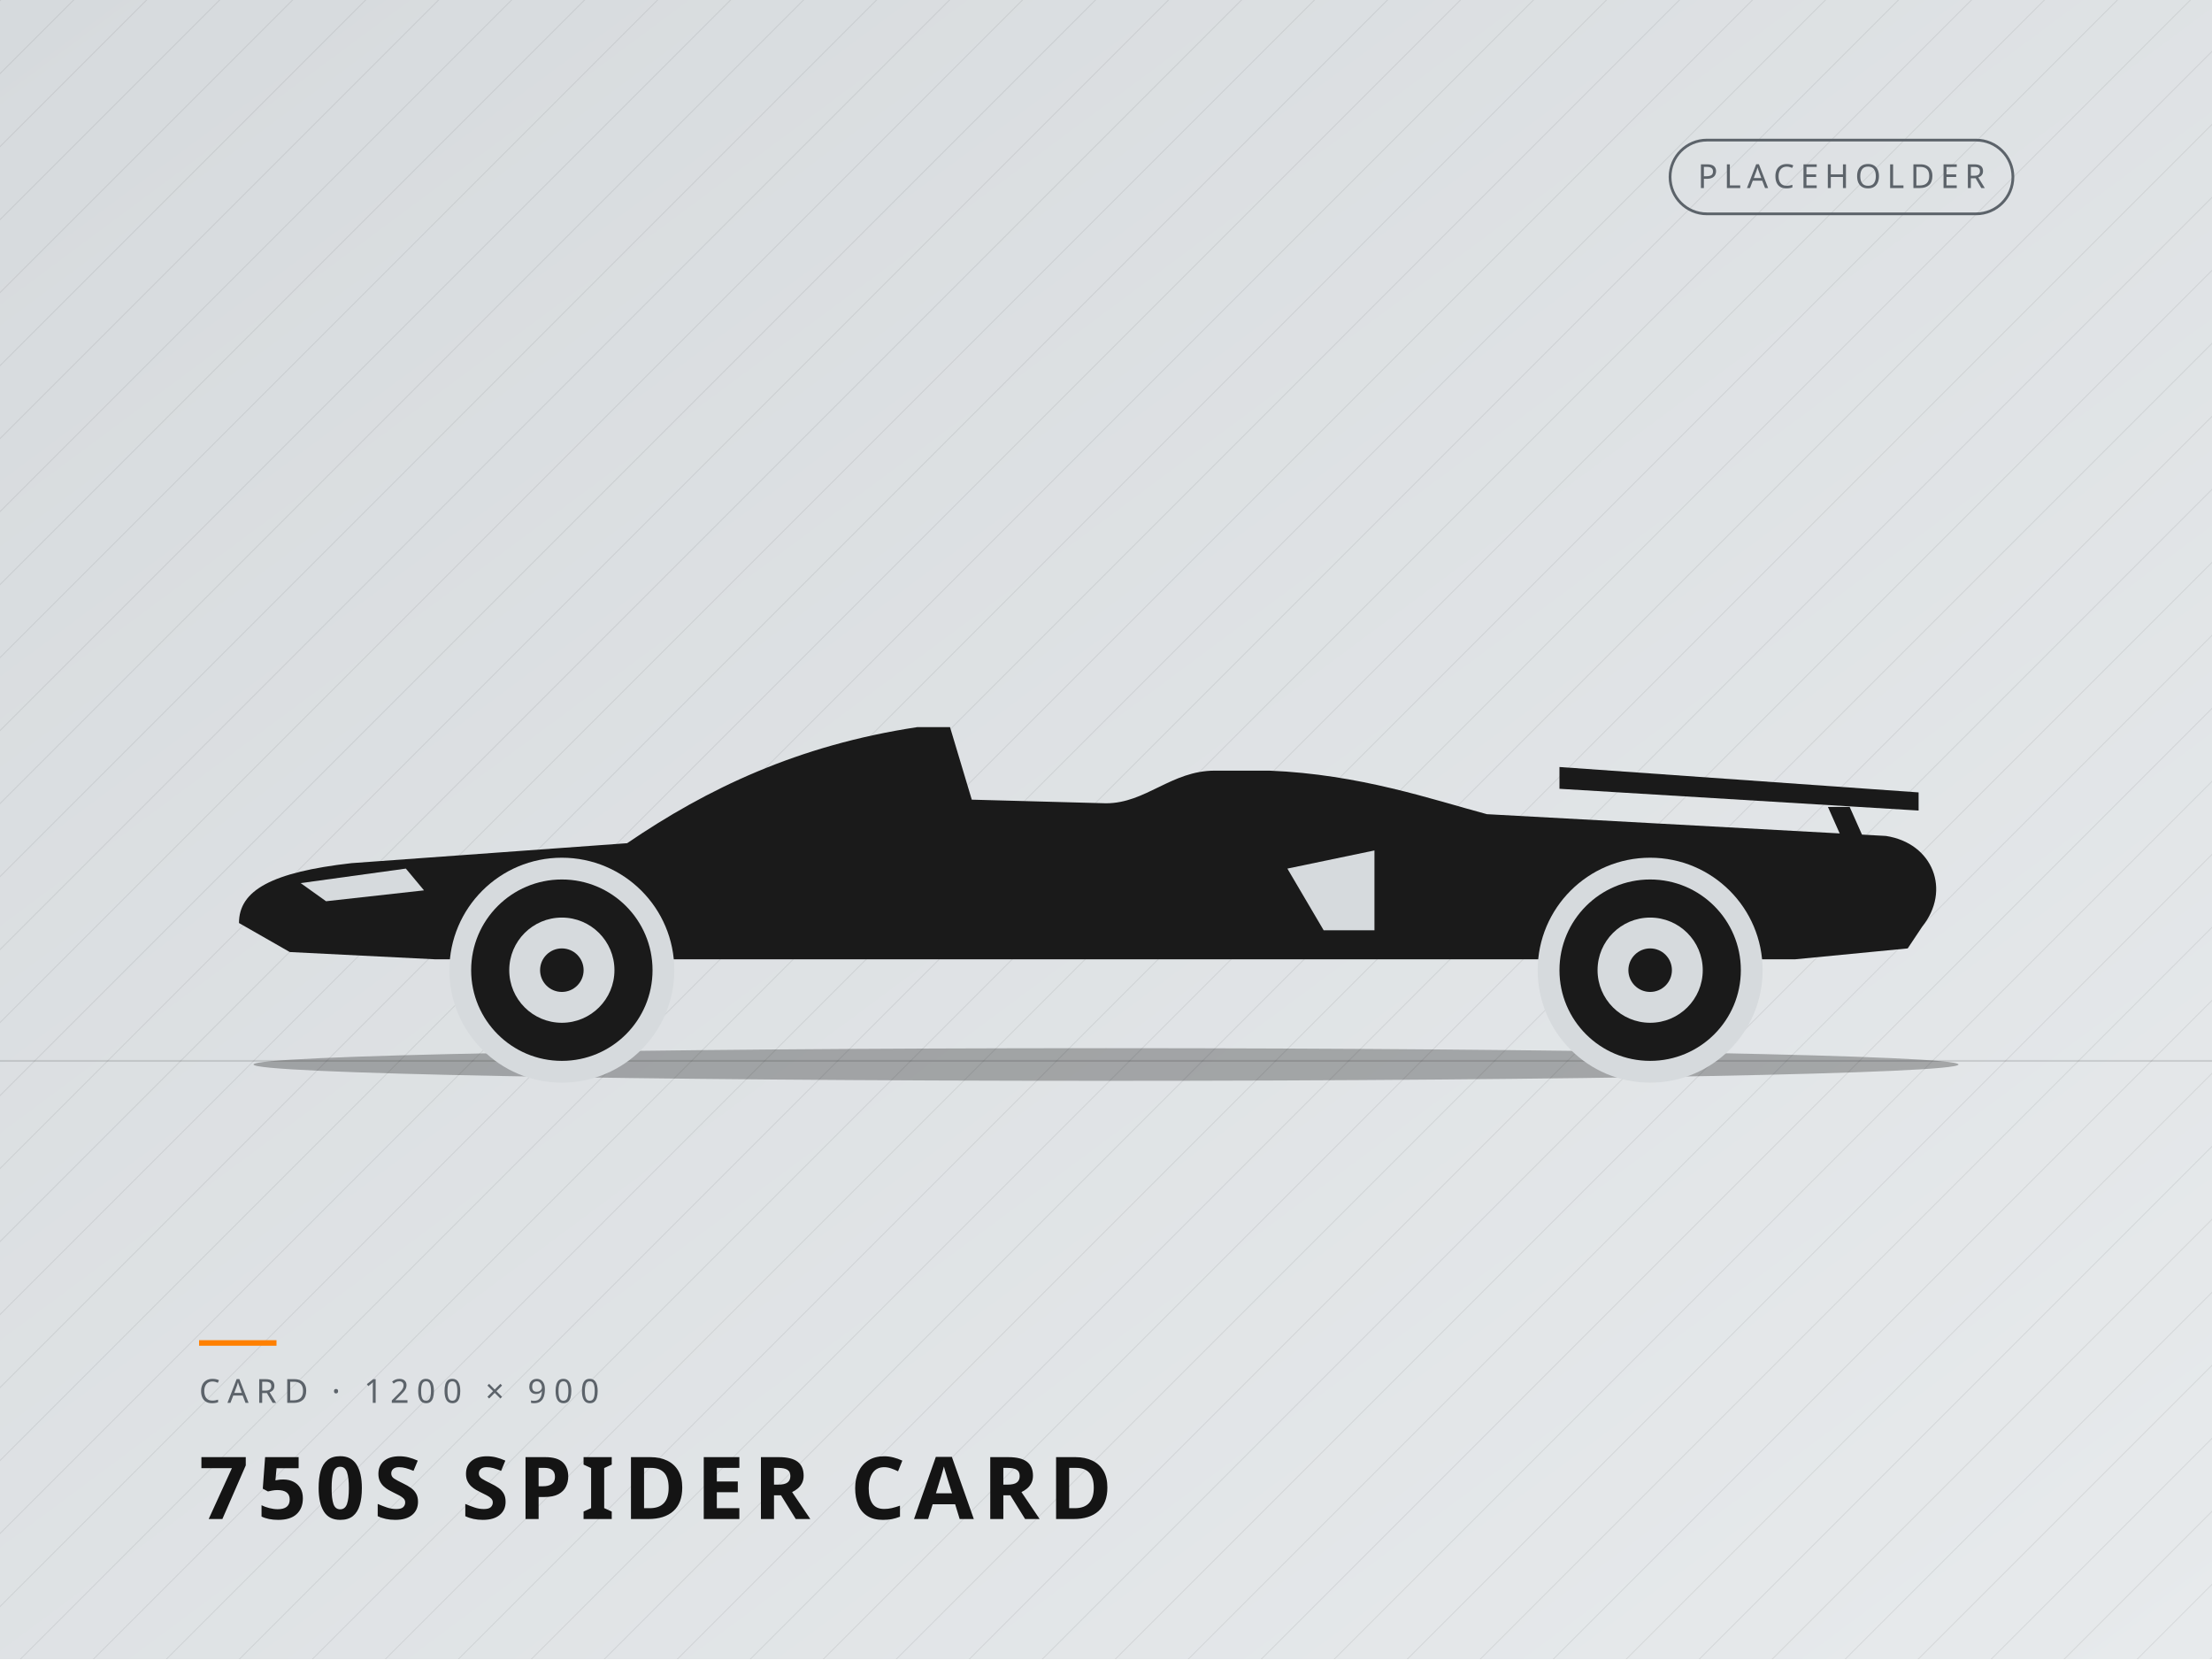
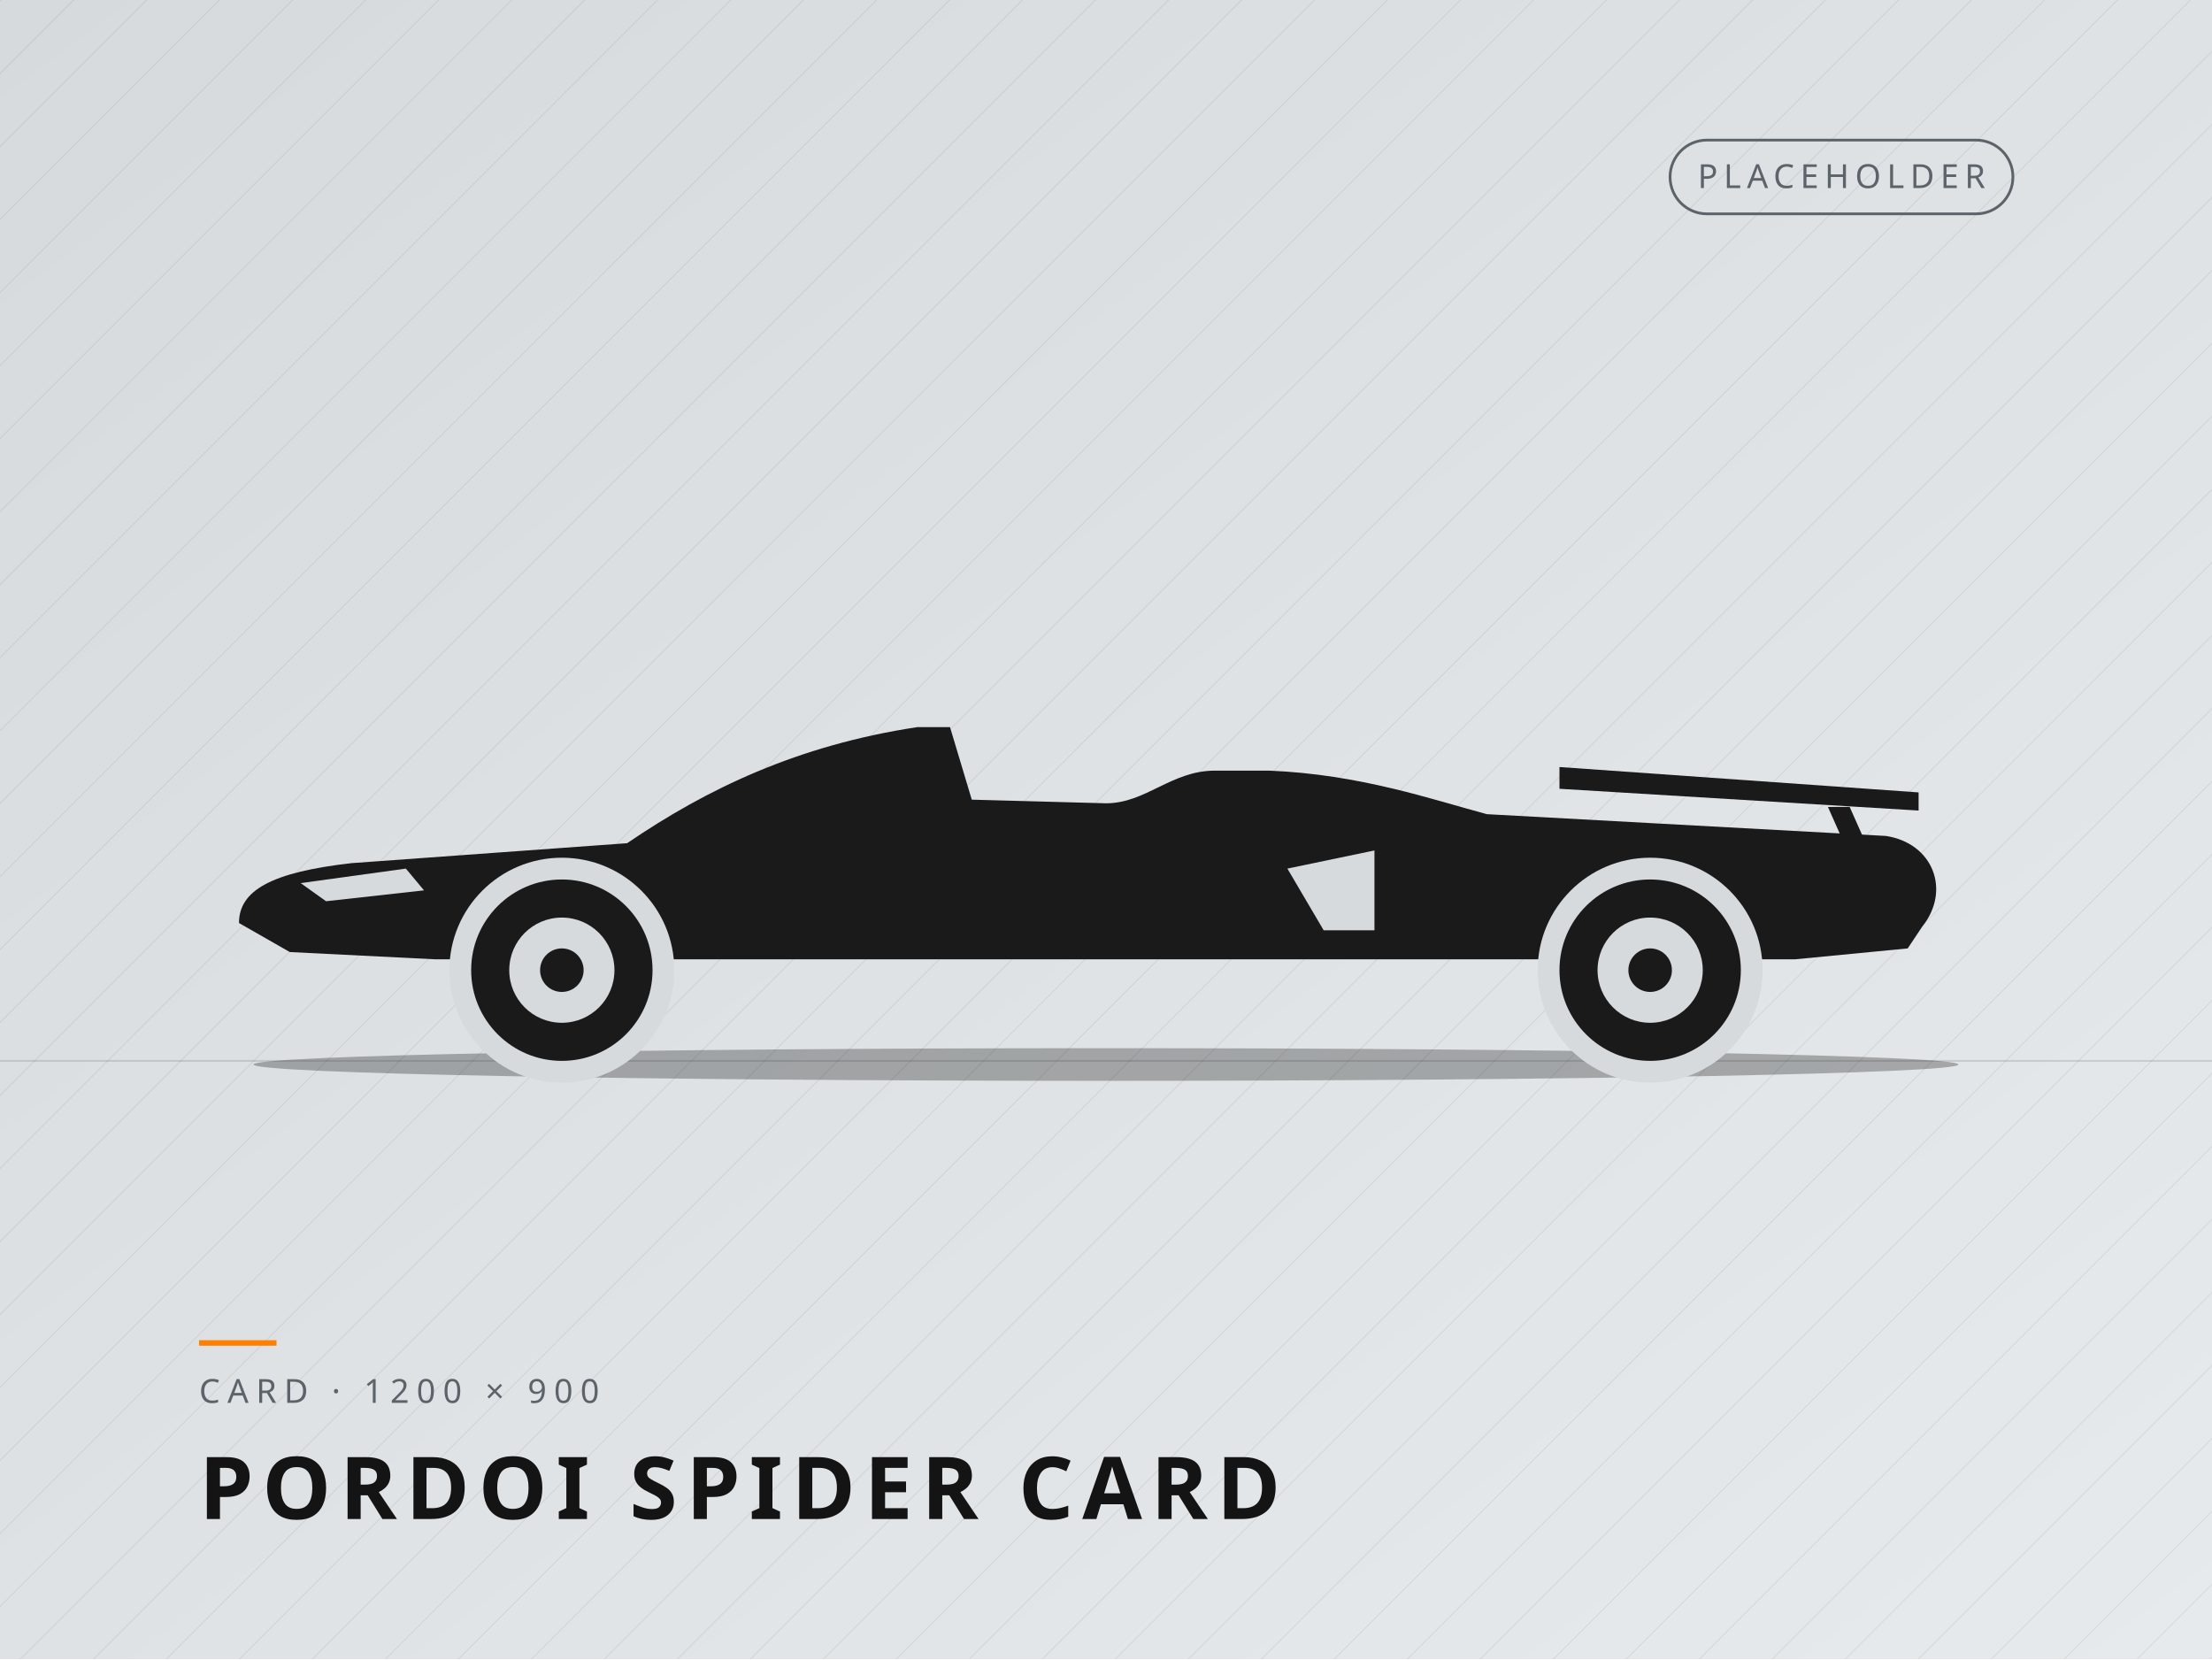
- <svg xmlns="http://www.w3.org/2000/svg" width="1200" height="900" viewBox="0 0 1200 900" role="img" aria-label="750S Spider card placeholder">
+ <svg xmlns="http://www.w3.org/2000/svg" width="1200" height="900" viewBox="0 0 1200 900" role="img" aria-label="Pordoi Spider card placeholder">
  <defs>
    <linearGradient id="g-img-750s-spider-card" x1="0" y1="0" x2="1" y2="1">
      <stop offset="0" stop-color="#d6dadd" />
      <stop offset="1" stop-color="#e7eaec" />
    </linearGradient>
    <pattern id="t-img-750s-spider-card" width="28" height="28" patternUnits="userSpaceOnUse" patternTransform="rotate(45)">
      <line x1="0" y1="0" x2="0" y2="28" stroke="#000000" stroke-width="1" stroke-opacity="0.07" />
    </pattern>
  </defs>
  <rect width="1200" height="900" fill="url(#g-img-750s-spider-card)" />
  <rect width="1200" height="900" fill="url(#t-img-750s-spider-card)" />
  <line x1="0" y1="575.5" x2="1200" y2="575.5" stroke="#000000" stroke-opacity="0.12" stroke-width="1" />
  <g transform="translate(108 260.6) scale(0.984)">
    <ellipse cx="500" cy="322" rx="470" ry="9" fill="#000000" opacity="0.28" />
    <path d="M22 244C22 226 40 216 84 211L236 200C280 170 330 146 396 136L414 136L426 176L500 178C522 178 536 160 560 160L590 160C640 162 680 176 710 184L930 196C956 200 966 226 950 246L942 258L880 264L130 264L50 260Z" fill="#1a1a1a" />
    <path d="M750 158L948 172L948 182L750 170Z M898 180L910 180L918 198L906 198Z" fill="#1a1a1a" />
    <path d="M600 214L648 204L648 248L620 248Z" fill="#d6dadd" />
    <path d="M56 222L114 214L124 226L70 232Z" fill="#d6dadd" />
    <circle cx="200" cy="270" r="62" fill="#d6dadd" />
    <circle cx="200" cy="270" r="50" fill="#1a1a1a" />
    <circle cx="200" cy="270" r="29" fill="#d6dadd" />
    <circle cx="200" cy="270" r="12" fill="#1a1a1a" />
    <circle cx="800" cy="270" r="62" fill="#d6dadd" />
    <circle cx="800" cy="270" r="50" fill="#1a1a1a" />
    <circle cx="800" cy="270" r="29" fill="#d6dadd" />
    <circle cx="800" cy="270" r="12" fill="#1a1a1a" />
  </g>
  <g font-family="system-ui, sans-serif" fill="#141414">
    <rect x="108" y="727" width="42" height="3" fill="#ff8000" />
    <text x="108" y="761" font-size="18" letter-spacing="4" fill="#5c636a">CARD · 1200 × 900</text>
-     <text x="108" y="824" font-size="47" font-weight="600" letter-spacing="4.7">750S SPIDER CARD</text>
+     <text x="108" y="824" font-size="47" font-weight="600" letter-spacing="4.7">PORDOI SPIDER CARD</text>
    <rect x="906" y="76" width="186" height="40" rx="20" fill="none" stroke="#5c636a" stroke-width="1.5" />
    <text x="999" y="102" font-size="18" letter-spacing="3.2" text-anchor="middle" fill="#5c636a">PLACEHOLDER</text>
  </g>
</svg>
